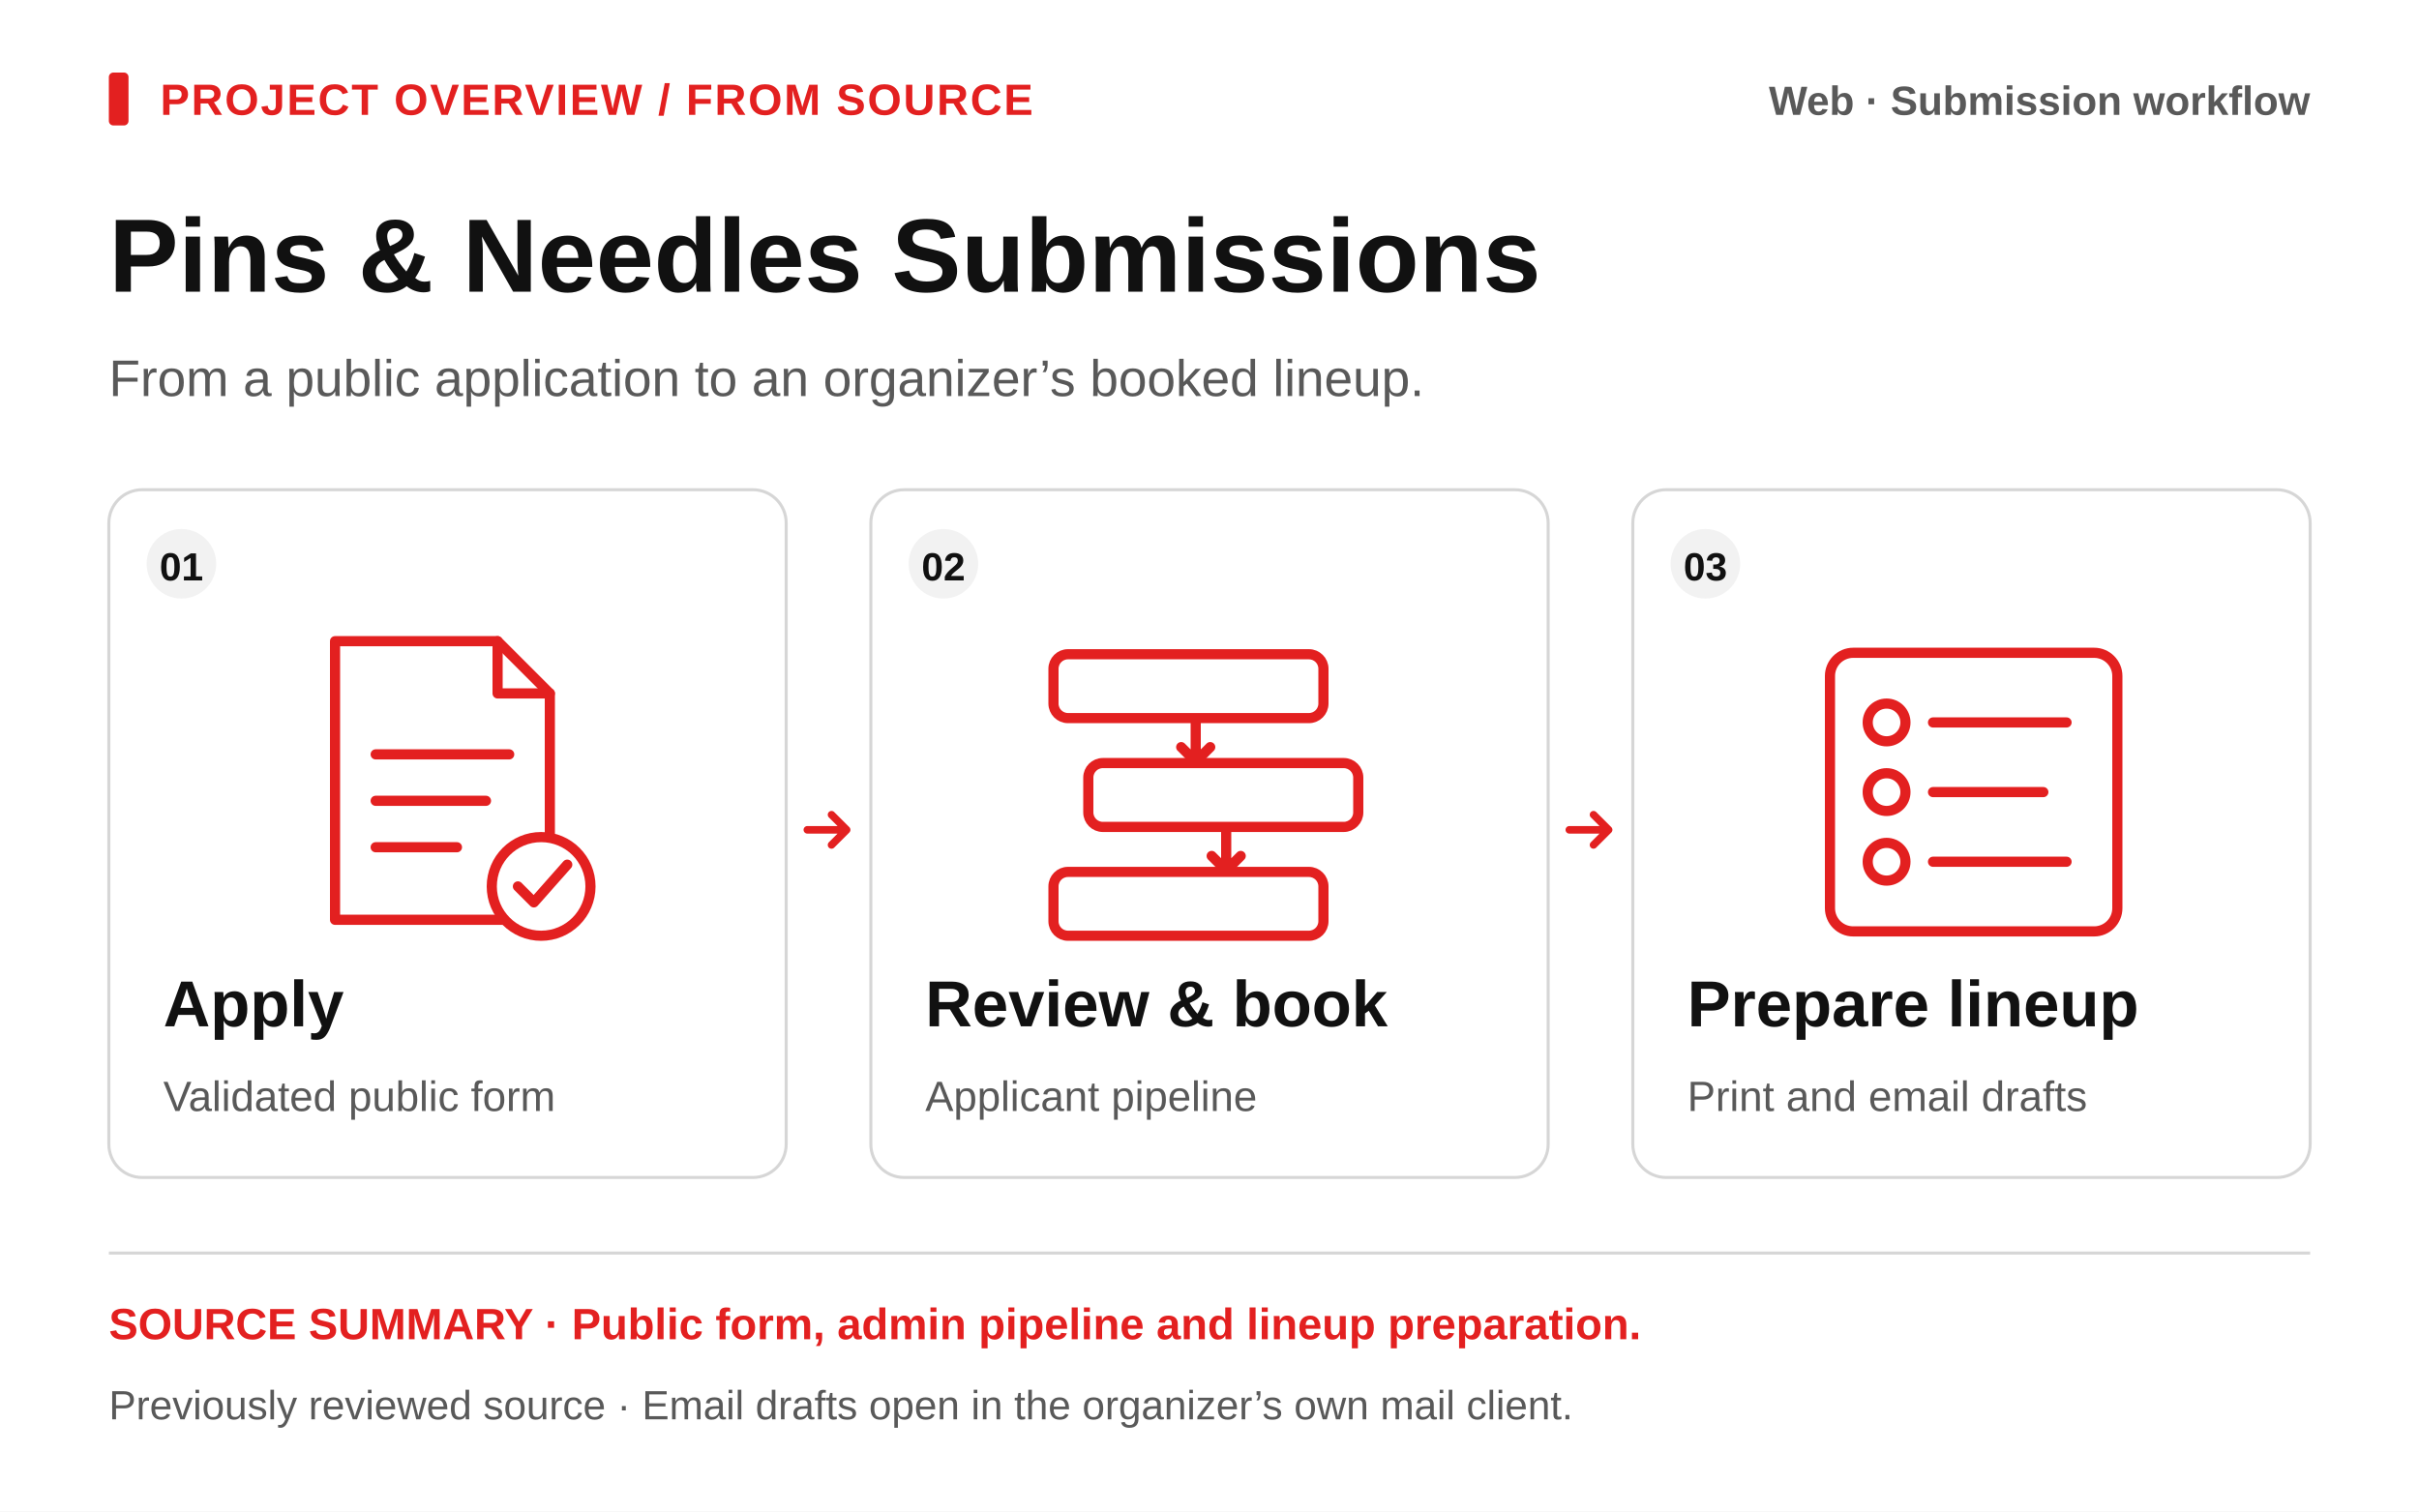
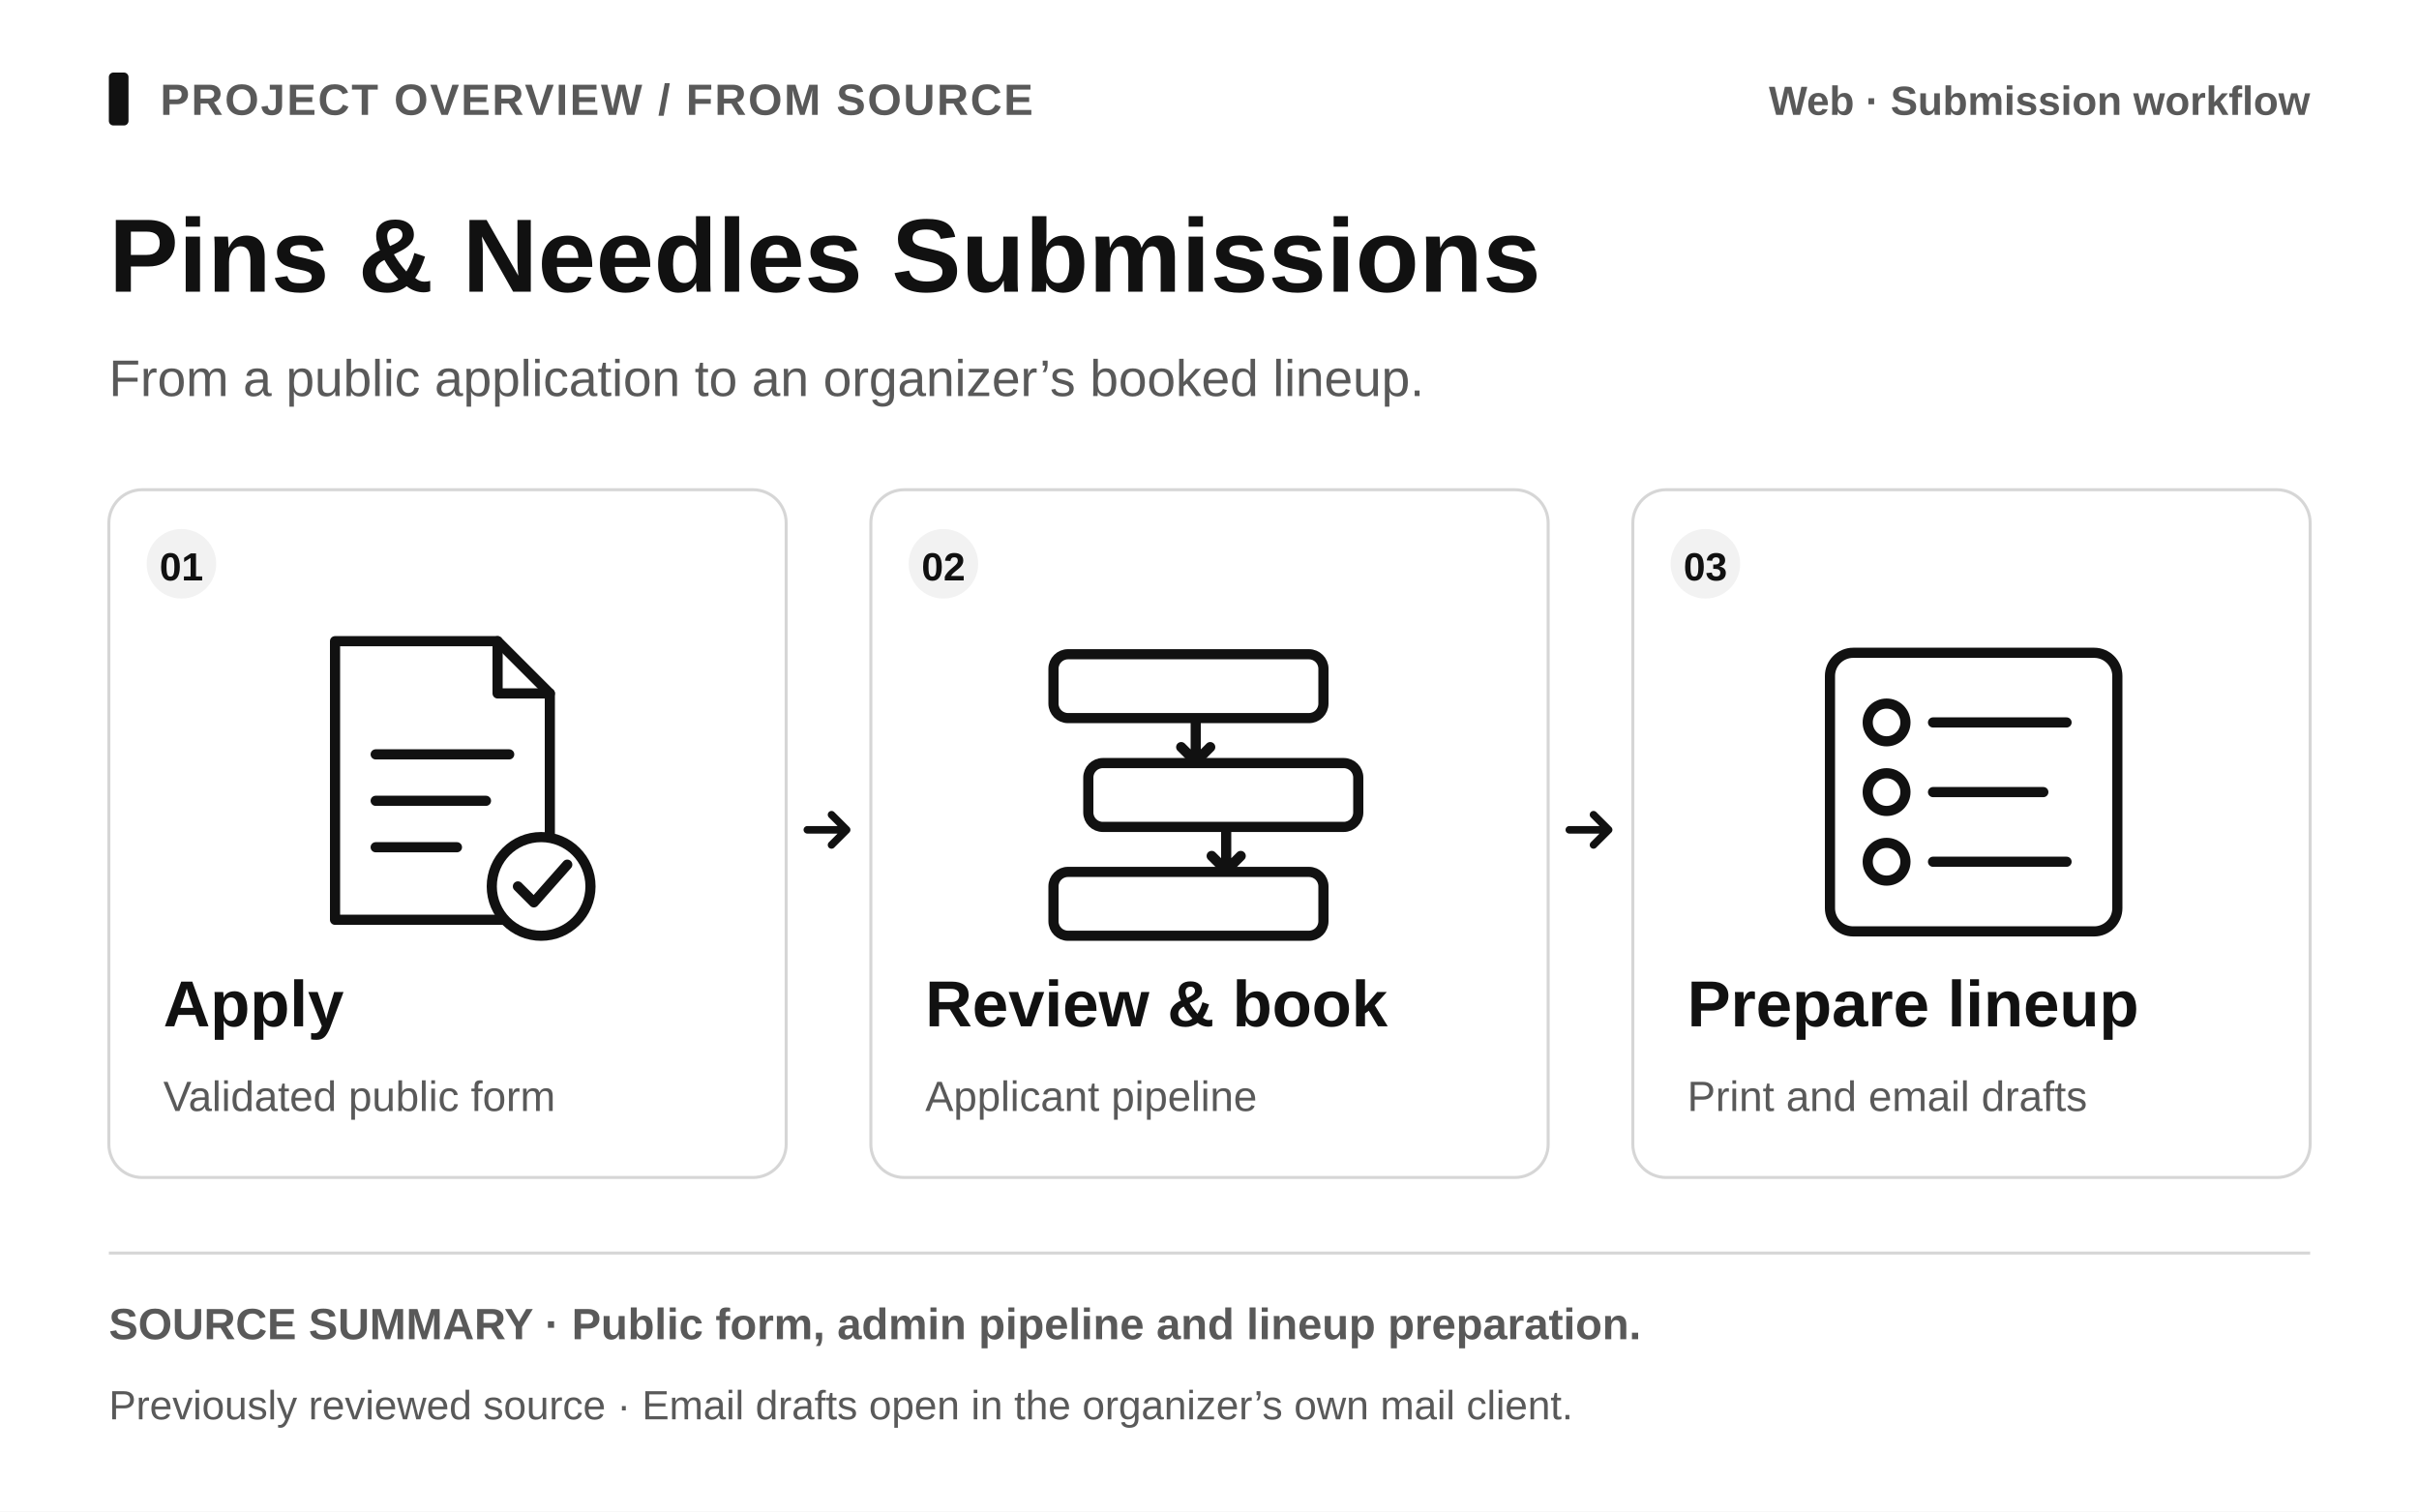
<svg xmlns="http://www.w3.org/2000/svg" width="1600" height="1000" viewBox="0 0 1600 1000" role="img" aria-labelledby="title desc">
  <rect width="1600" height="1000" fill="#FFFFFF" />
  <g font-family="Arial, Helvetica, sans-serif">
-     <rect x="72" y="48" width="13" height="35" rx="3" fill="#E32020" />
-     <text x="106" y="76" font-size="29" font-weight="700" fill="#E32020" text-anchor="start" letter-spacing="1.2">PROJECT OVERVIEW / FROM SOURCE</text>
+     <rect x="72" y="48" width="13" height="35" rx="3" fill="#111111" />
+     <text x="106" y="76" font-size="29" font-weight="700" fill="#595959" text-anchor="start" letter-spacing="1.2">PROJECT OVERVIEW / FROM SOURCE</text>
    <text x="1528" y="76" font-size="27" font-weight="600" fill="#595959" text-anchor="end">Web · Submission workflow</text>
    <text x="72" y="193" font-size="69" font-weight="700" fill="#111111" text-anchor="start">Pins &amp; Needles Submissions</text>
    <text x="72" y="262" font-size="34" font-weight="400" fill="#595959" text-anchor="start">From a public application to an organizer’s booked lineup.</text>
    <rect x="72" y="324" width="448" height="455" rx="22" fill="#FFFFFF" stroke="#D6D6D6" stroke-width="2" />
    <circle cx="120" cy="373" r="23" fill="#F2F2F2" />
    <text x="120" y="384" font-size="26" font-weight="700" fill="#111111" text-anchor="middle">01</text>
    <g transform="translate(164,405) scale(.96)">
-       <g fill="none" stroke="#E32020" stroke-width="7" stroke-linecap="round" stroke-linejoin="round">
+       <g fill="none" stroke="#111111" stroke-width="7" stroke-linecap="round" stroke-linejoin="round">
        <path d="M60 20h112l36 36v156H60z" />
        <path d="M172 20v36h36M88 98h92M88 130h76M88 162h56" />
        <circle cx="202" cy="189" r="34" fill="#FFFFFF" />
        <path d="m186 189 11 11 23-26" />
      </g>
    </g>
    <text x="108" y="679" font-size="43" font-weight="700" fill="#111111" text-anchor="start">Apply</text>
    <text x="108" y="735" font-size="28" font-weight="400" fill="#595959" text-anchor="start">Validated public form</text>
-     <path d="M534 549h26m-10-10 10 10-10 10" fill="none" stroke="#E32020" stroke-width="5" stroke-linecap="round" stroke-linejoin="round" />
+     <path d="M534 549h26m-10-10 10 10-10 10" fill="none" stroke="#111111" stroke-width="5" stroke-linecap="round" stroke-linejoin="round" />
    <rect x="576" y="324" width="448" height="455" rx="22" fill="#FFFFFF" stroke="#D6D6D6" stroke-width="2" />
    <circle cx="624" cy="373" r="23" fill="#F2F2F2" />
    <text x="624" y="384" font-size="26" font-weight="700" fill="#111111" text-anchor="middle">02</text>
    <g transform="translate(668,405) scale(.96)">
-       <g fill="none" stroke="#E32020" stroke-width="7" stroke-linecap="round" stroke-linejoin="round">
+       <g fill="none" stroke="#111111" stroke-width="7" stroke-linecap="round" stroke-linejoin="round">
        <rect x="30" y="29" width="186" height="44" rx="10" />
        <rect x="54" y="104" width="186" height="44" rx="10" />
        <rect x="30" y="179" width="186" height="44" rx="10" />
        <path d="M128 74v28m-10-9 10 10 10-10M149 149v28m-10-9 10 10 10-10" />
      </g>
    </g>
    <text x="612" y="679" font-size="43" font-weight="700" fill="#111111" text-anchor="start">Review &amp; book</text>
    <text x="612" y="735" font-size="28" font-weight="400" fill="#595959" text-anchor="start">Applicant pipeline</text>
-     <path d="M1038 549h26m-10-10 10 10-10 10" fill="none" stroke="#E32020" stroke-width="5" stroke-linecap="round" stroke-linejoin="round" />
+     <path d="M1038 549h26m-10-10 10 10-10 10" fill="none" stroke="#111111" stroke-width="5" stroke-linecap="round" stroke-linejoin="round" />
    <rect x="1080" y="324" width="448" height="455" rx="22" fill="#FFFFFF" stroke="#D6D6D6" stroke-width="2" />
    <circle cx="1128" cy="373" r="23" fill="#F2F2F2" />
    <text x="1128" y="384" font-size="26" font-weight="700" fill="#111111" text-anchor="middle">03</text>
    <g transform="translate(1172,405) scale(.96)">
-       <g fill="none" stroke="#E32020" stroke-width="7" stroke-linecap="round" stroke-linejoin="round">
+       <g fill="none" stroke="#111111" stroke-width="7" stroke-linecap="round" stroke-linejoin="round">
        <rect x="40" y="28" width="198" height="192" rx="16" />
        <circle cx="79" cy="76" r="13" />
        <circle cx="79" cy="124" r="13" />
        <circle cx="79" cy="172" r="13" />
        <path d="M111 76h92M111 124h76M111 172h92" />
      </g>
    </g>
    <text x="1116" y="679" font-size="43" font-weight="700" fill="#111111" text-anchor="start">Prepare lineup</text>
    <text x="1116" y="735" font-size="28" font-weight="400" fill="#595959" text-anchor="start">Print and email drafts</text>
    <path d="M72 829h1456" stroke="#D6D6D6" stroke-width="2" />
-     <text x="72" y="886" font-size="29" font-weight="700" fill="#E32020" text-anchor="start">SOURCE SUMMARY · Public form, admin pipeline and lineup preparation.</text>
+     <text x="72" y="886" font-size="29" font-weight="700" fill="#595959" text-anchor="start">SOURCE SUMMARY · Public form, admin pipeline and lineup preparation.</text>
    <text x="72" y="939" font-size="27" font-weight="400" fill="#595959" text-anchor="start">Previously reviewed source · Email drafts open in the organizer’s own mail client.</text>
  </g>
</svg>
